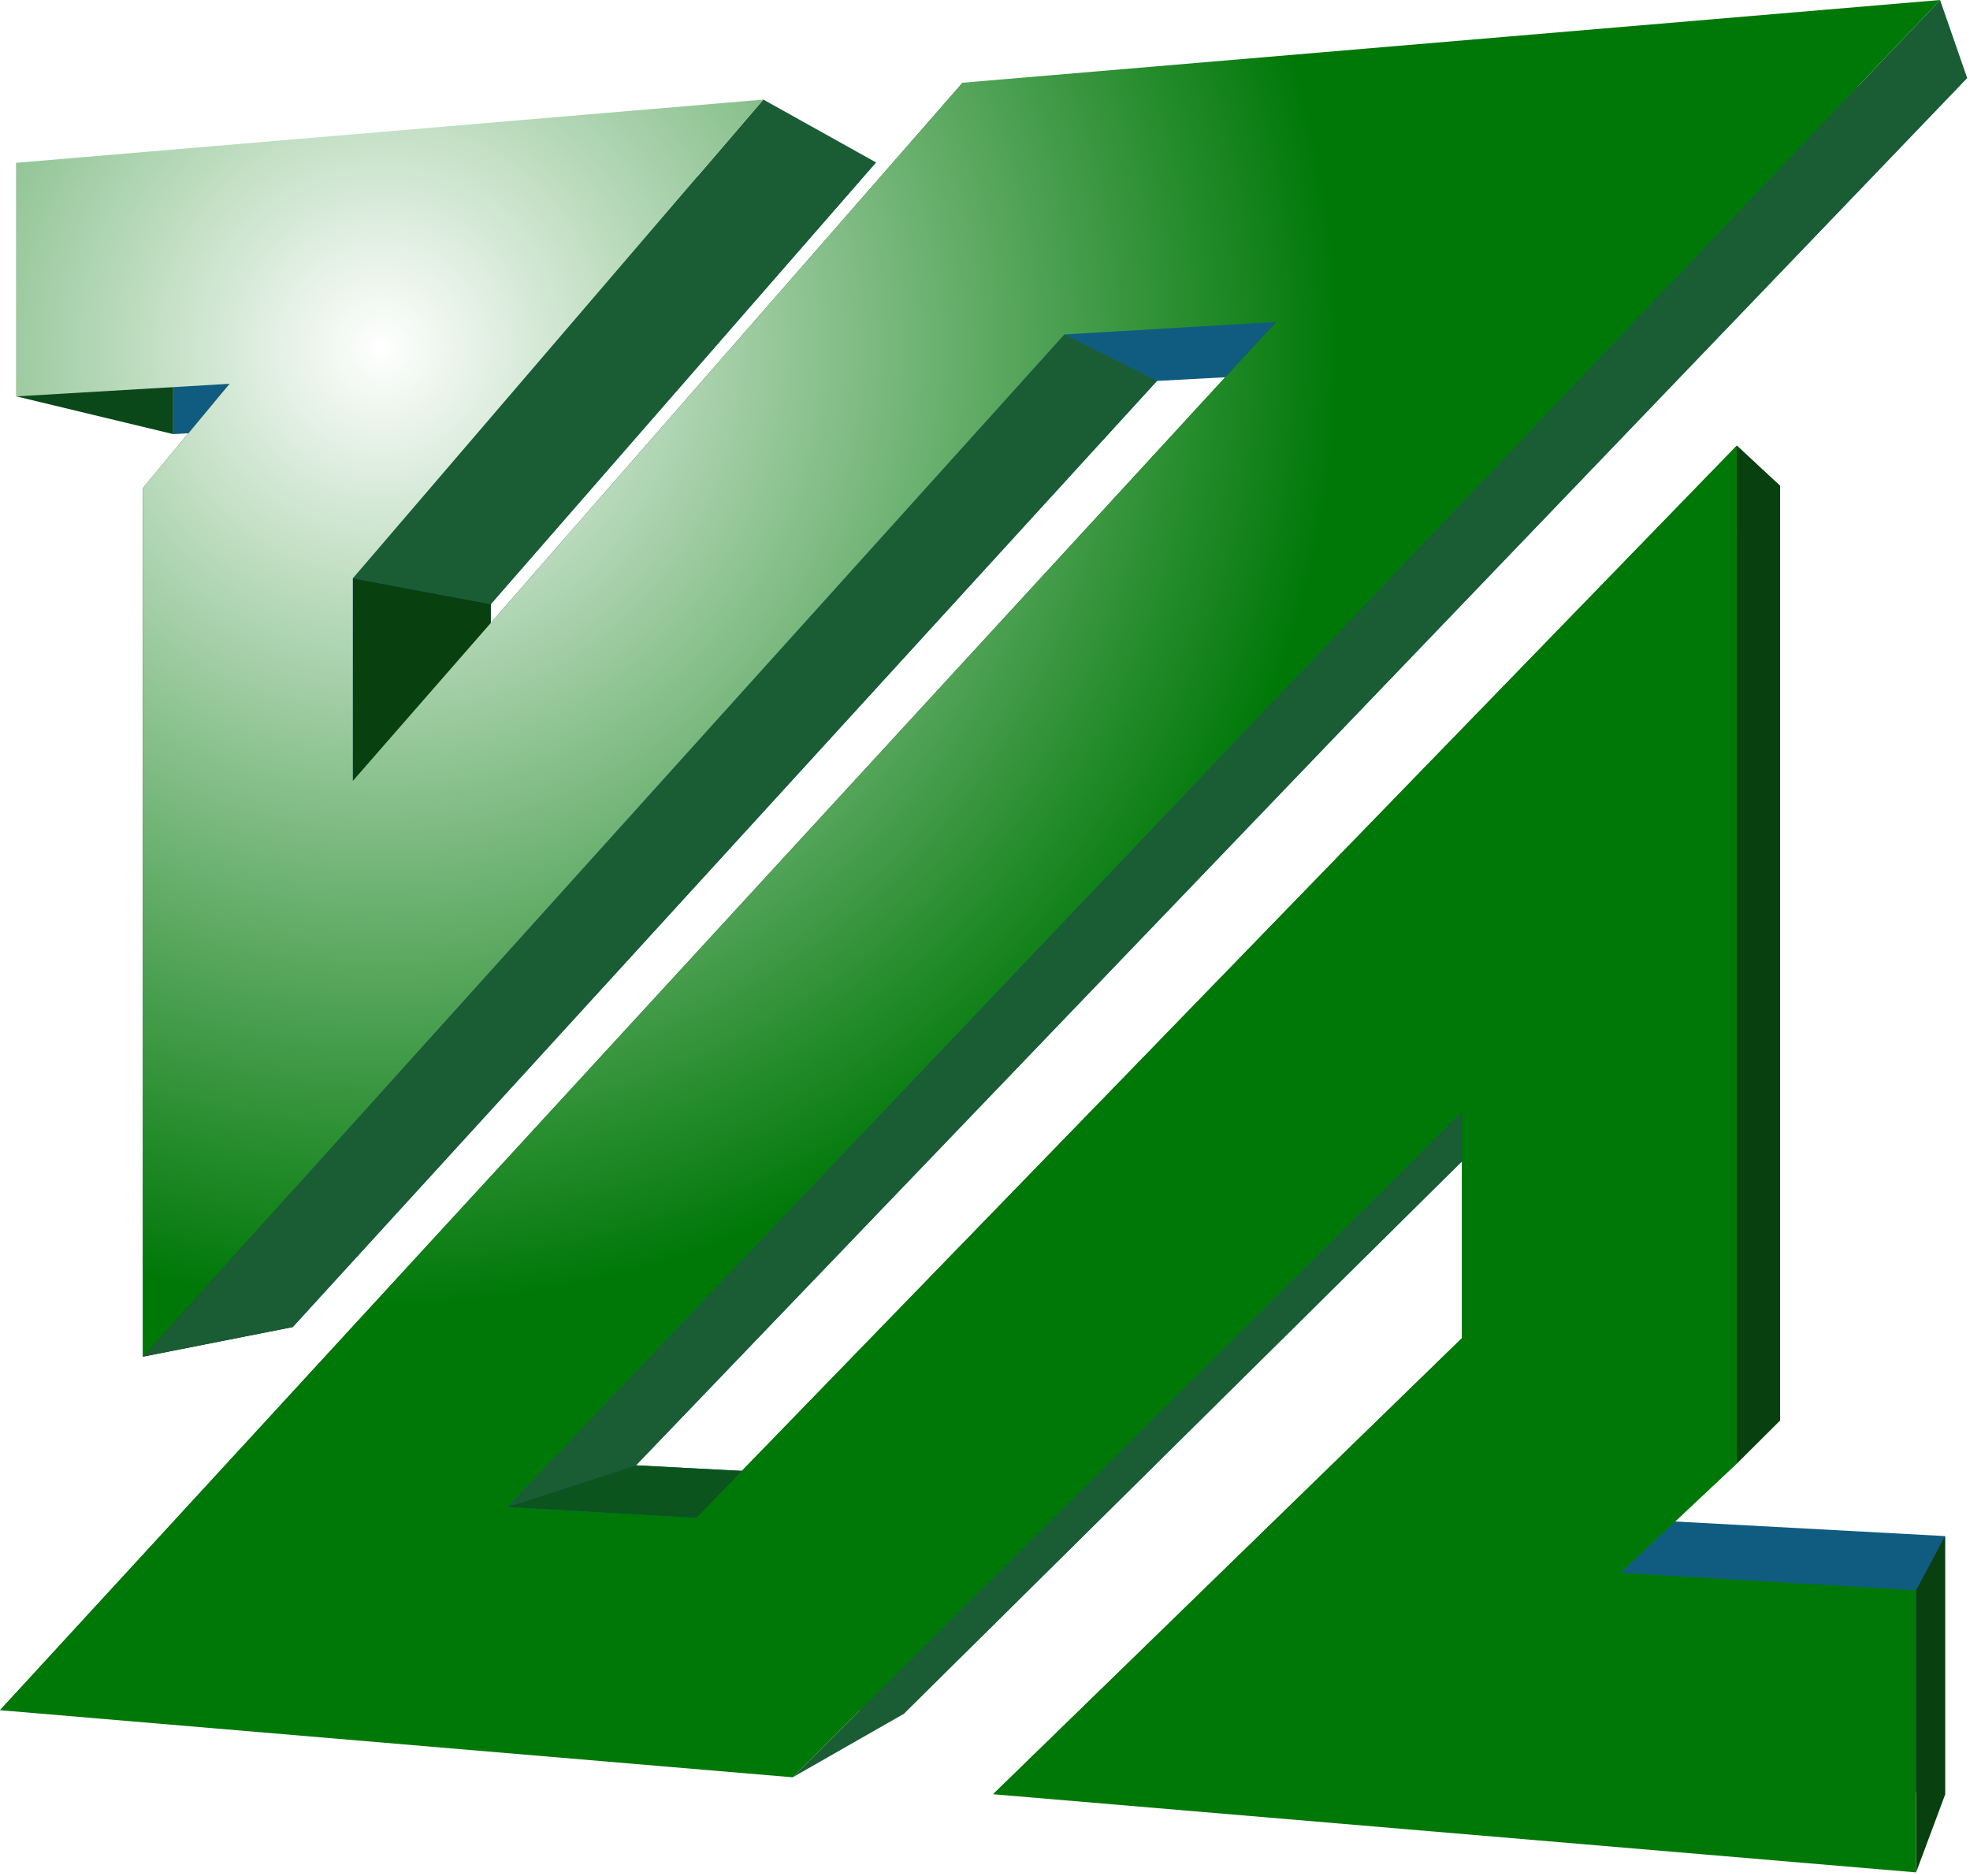
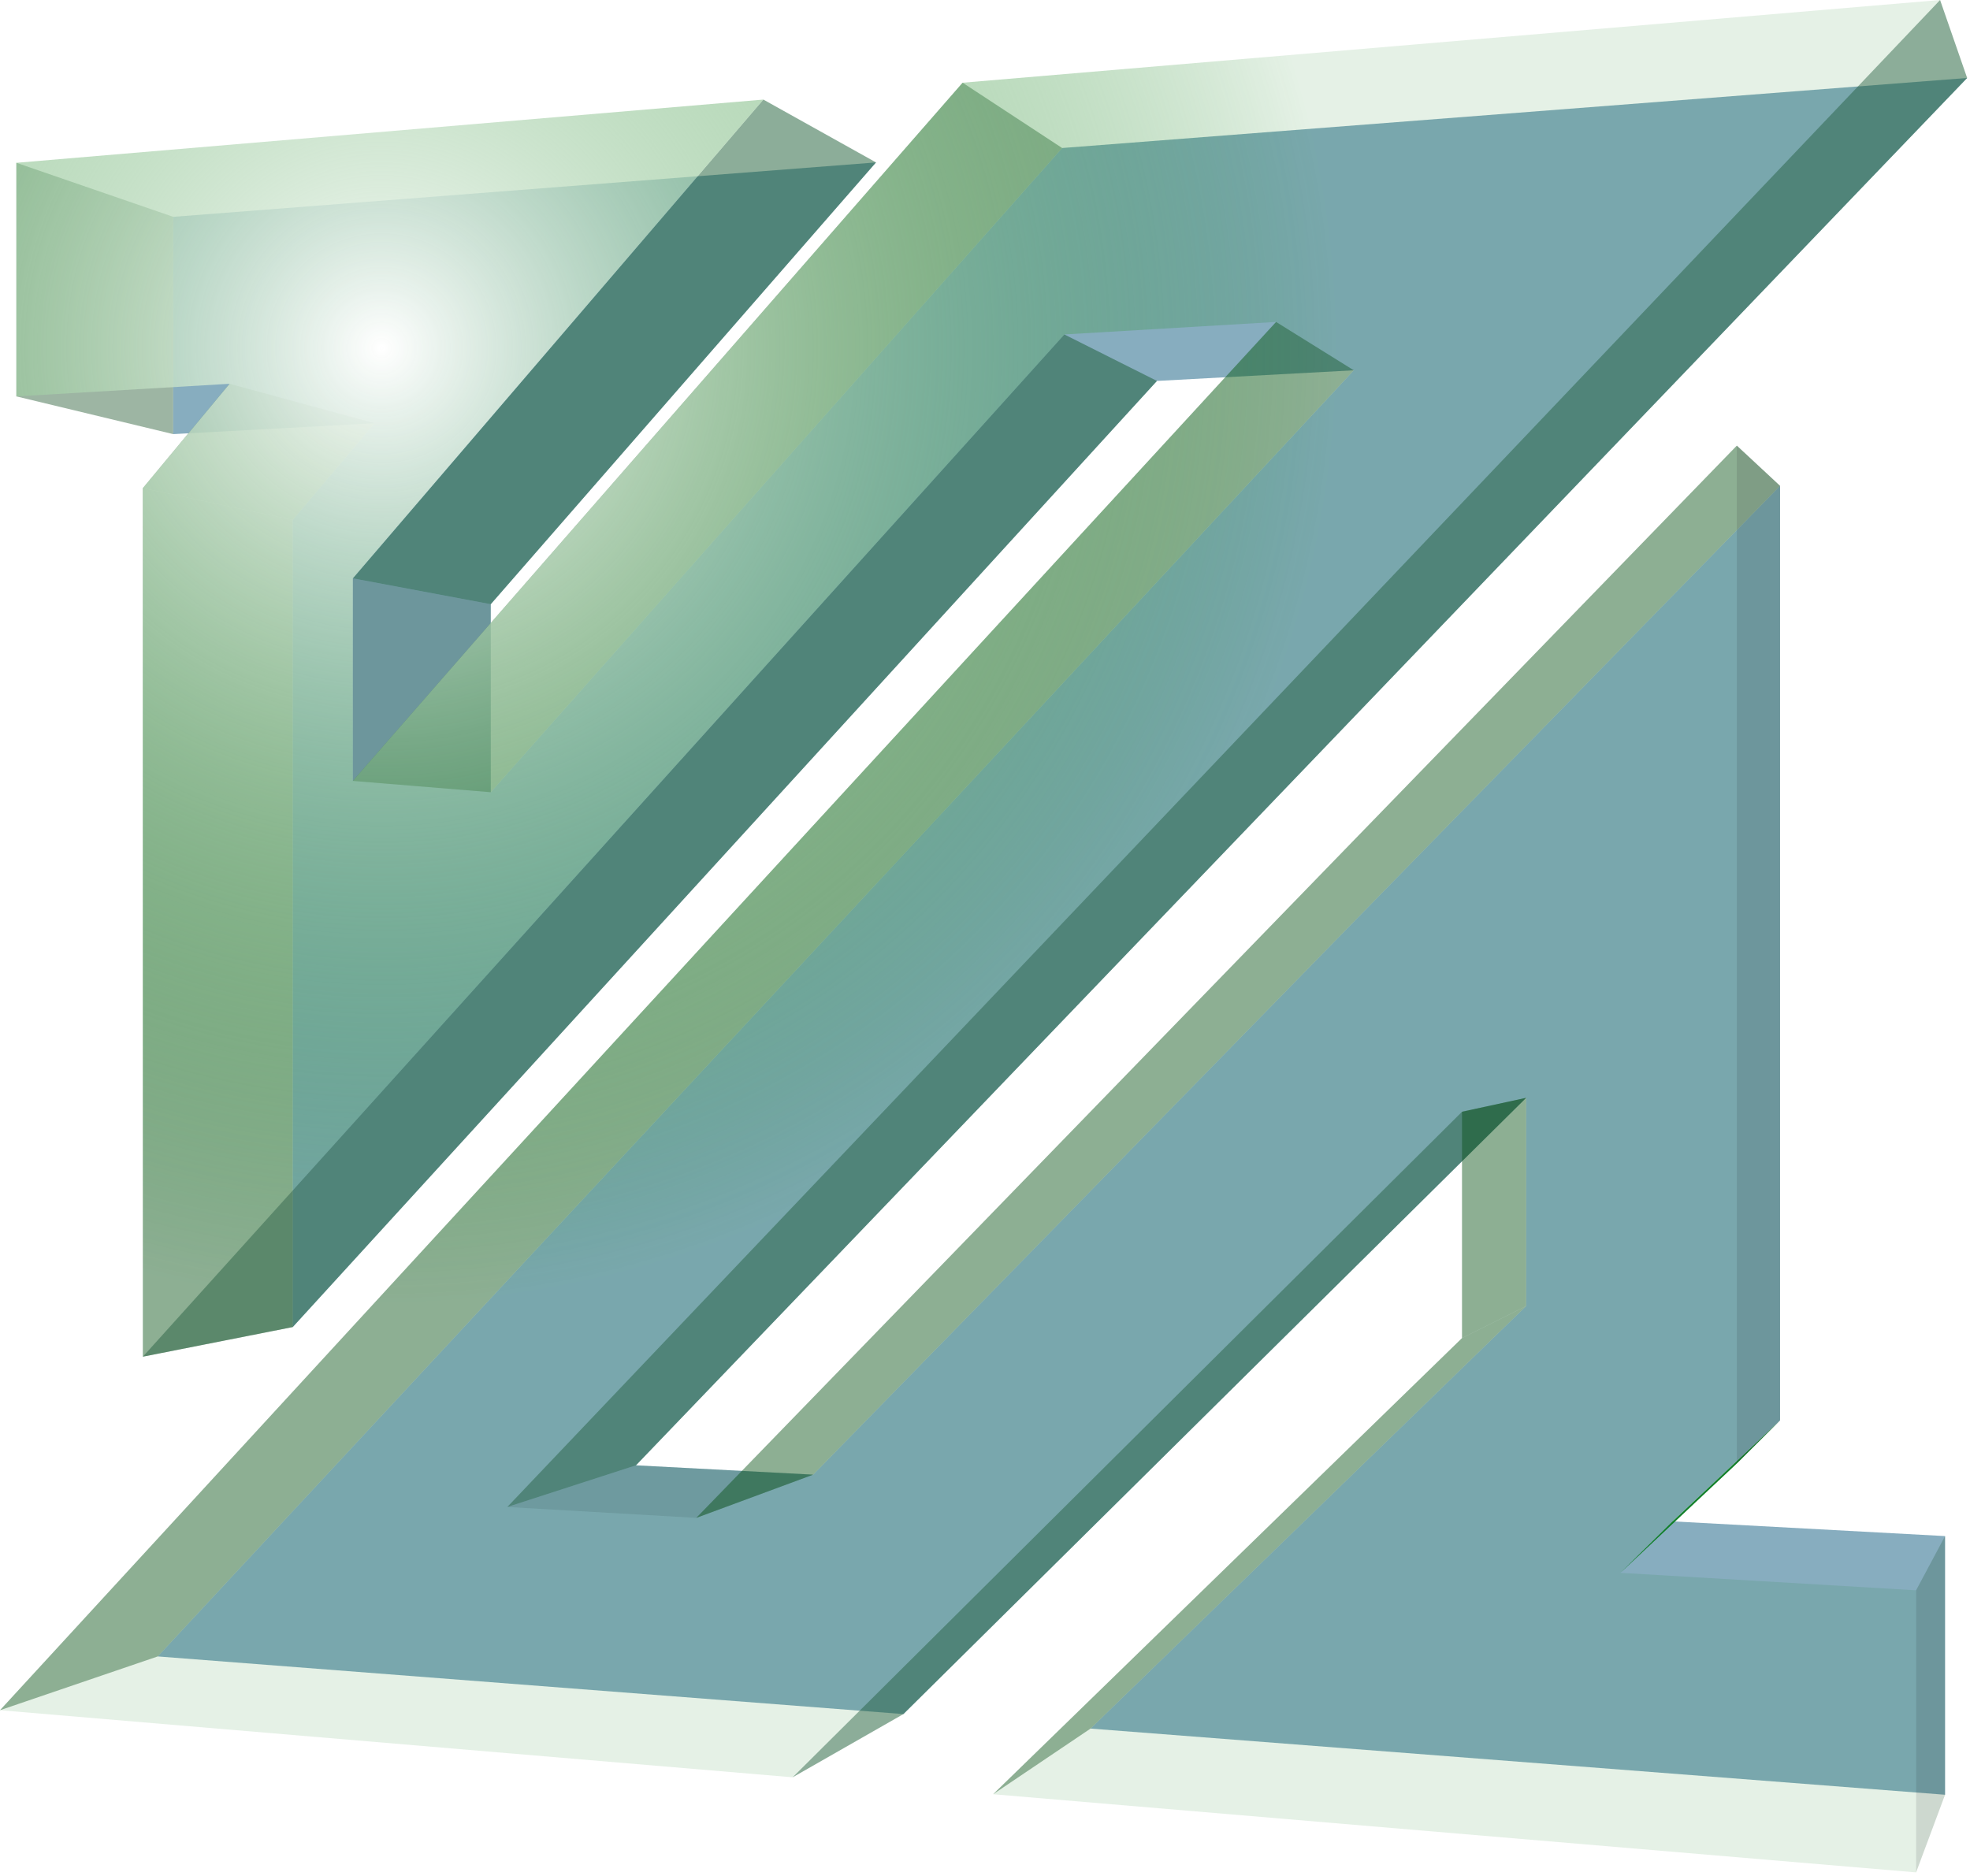
<svg xmlns="http://www.w3.org/2000/svg" width="480" height="457" viewBox="0 0 480 457" fill="none">
-   <path d="M42.203 105.789L3.992 96.594V39.672L42.203 52.836V105.789Z" fill="#0B4819" />
-   <path d="M71.328 323.383L34.805 330.602V118.953L71.328 126.68V323.383Z" fill="#0B4819" />
-   <path d="M473.922 437.352L265.719 421.227L371.852 318.266V267.523L220.117 417.695L38.43 403.648L329.859 90.234L281.898 92.828L71.328 323.383V126.68L91.273 103.133L42.203 105.789V52.836L213.445 39.578L119.578 147.234V193.047L258.797 36.07L479.305 19L154.953 357.078L198.133 359.352L433.719 118.391V346.133L407.547 370.734L473.922 374.32V437.352Z" fill="#105C80" />
-   <path d="M71.328 126.68L34.805 118.953L55.93 93.523L91.273 103.133L71.328 126.68Z" fill="#0B4819" />
-   <path d="M85.969 190.297V140.93L119.578 147.234V193.047L85.969 190.297Z" fill="#084010" />
-   <path d="M169.641 369.891L123.594 367.234L154.953 357.078L198.133 359.352L169.641 369.891Z" fill="#0C541E" />
-   <path d="M85.969 140.93L186 24.266L213.445 39.578L119.578 147.234L85.969 140.93Z" fill="#1A5C34" />
-   <path d="M119.578 193.047L85.969 190.297L234.547 20.156L258.797 36.07L119.578 193.047Z" fill="#0B4819" />
-   <path d="M34.805 330.602L259.336 81.5L281.898 92.828L71.328 323.383L34.805 330.602Z" fill="#1A5C34" />
-   <path d="M38.43 403.648L0 416.75L310.922 78.453L329.859 90.234L38.43 403.648Z" fill="#0B4819" />
-   <path d="M193.133 433.102L356.227 270.914L371.852 267.523L220.117 417.695L193.133 433.102Z" fill="#1A5C34" />
-   <path d="M371.852 318.266L356.227 326.07V270.914L371.852 267.523V318.266Z" fill="#0B4819" />
-   <path d="M265.719 421.227L241.977 437.227L356.227 326.07L371.852 318.266L265.719 421.227Z" fill="#0B4819" />
+   <path d="M42.203 105.789L3.992 96.594V39.672L42.203 52.836V105.789Z" fill="#0B481966" />
+   <path d="M71.328 323.383L34.805 330.602V118.953L71.328 126.68V323.383Z" fill="#0B481966" />
+   <path d="M473.922 437.352L265.719 421.227L371.852 318.266V267.523L220.117 417.695L38.43 403.648L329.859 90.234L281.898 92.828L71.328 323.383V126.68L91.273 103.133L42.203 105.789V52.836L213.445 39.578L119.578 147.234V193.047L258.797 36.07L479.305 19L154.953 357.078L198.133 359.352L433.719 118.391V346.133L407.547 370.734L473.922 374.32V437.352Z" fill="#105C8080" />
+   <path d="M71.328 126.68L34.805 118.953L55.93 93.523L91.273 103.133L71.328 126.68Z" fill="#0B481966" />
+   <path d="M85.969 190.297V140.93L119.578 147.234V193.047L85.969 190.297Z" fill="#08401033" />
+   <path d="M169.641 369.891L123.594 367.234L154.953 357.078L198.133 359.352L169.641 369.891Z" fill="#0C541E33" />
+   <path d="M85.969 140.93L186 24.266L213.445 39.578L119.578 147.234L85.969 140.93Z" fill="#1A5C3480" />
+   <path d="M119.578 193.047L85.969 190.297L234.547 20.156L258.797 36.07L119.578 193.047Z" fill="#0B481966" />
+   <path d="M34.805 330.602L259.336 81.5L281.898 92.828L71.328 323.383L34.805 330.602Z" fill="#1A5C3480" />
+   <path d="M38.43 403.648L0 416.75L310.922 78.453L329.859 90.234L38.43 403.648Z" fill="#0B481966" />
+   <path d="M193.133 433.102L356.227 270.914L371.852 267.523L220.117 417.695L193.133 433.102Z" fill="#1A5C3480" />
+   <path d="M371.852 318.266L356.227 326.07V270.914L371.852 267.523V318.266Z" fill="#0B481966" />
+   <path d="M265.719 421.227L241.977 437.227L356.227 326.07L371.852 318.266L265.719 421.227Z" fill="#0B481966" />
  <path d="M433.719 346.133L423.188 356.625L394.828 383.273L407.547 370.734L433.719 346.133Z" fill="#13802D" />
-   <path d="M198.133 359.352L169.641 369.891L423.188 108.594L433.719 118.391L198.133 359.352Z" fill="#0B4819" />
-   <path d="M423.188 356.625V108.594L433.719 118.391V346.133L423.188 356.625Z" fill="#084010" />
-   <path d="M466.867 456.273V387.531L473.922 374.32V437.352L466.867 456.273Z" fill="#084010" />
-   <path d="M123.594 367.234L472.711 0L479.305 19L154.953 357.078L123.594 367.234Z" fill="#1A5C34" />
+   <path d="M198.133 359.352L169.641 369.891L423.188 108.594L433.719 118.391L198.133 359.352Z" fill="#0B481966" />
+   <path d="M423.188 356.625V108.594L433.719 118.391V346.133L423.188 356.625Z" fill="#08401033" />
+   <path d="M466.867 456.273V387.531L473.922 374.32V437.352L466.867 456.273Z" fill="#08401033" />
+   <path d="M123.594 367.234L472.711 0L479.305 19L154.953 357.078L123.594 367.234Z" fill="#1A5C3480" />
  <path d="M466.867 456.273L241.977 437.227L356.227 326.07V270.914L193.133 433.102L0 416.75L310.922 78.453L259.336 81.5L34.805 330.602V118.953L55.93 93.523L3.992 96.594V39.672L186 24.266L85.969 140.93V190.297L234.547 20.156L472.711 0L123.594 367.234L169.641 369.891L423.187 108.594V356.625L394.828 383.273L466.867 387.531V456.273Z" fill="url(#paint0_radial_108_39)" />
  <defs>
    <radialGradient id="paint0_radial_108_39" cx="0" cy="0" r="1" gradientUnits="userSpaceOnUse" gradientTransform="translate(94.1617 86.0179) scale(231.097 231.097)">
      <stop stop-color="white" />
-       <stop offset="1" stop-color="#007808" />
+       <stop offset="1" stop-color="#0078081a" />
    </radialGradient>
  </defs>
</svg>
